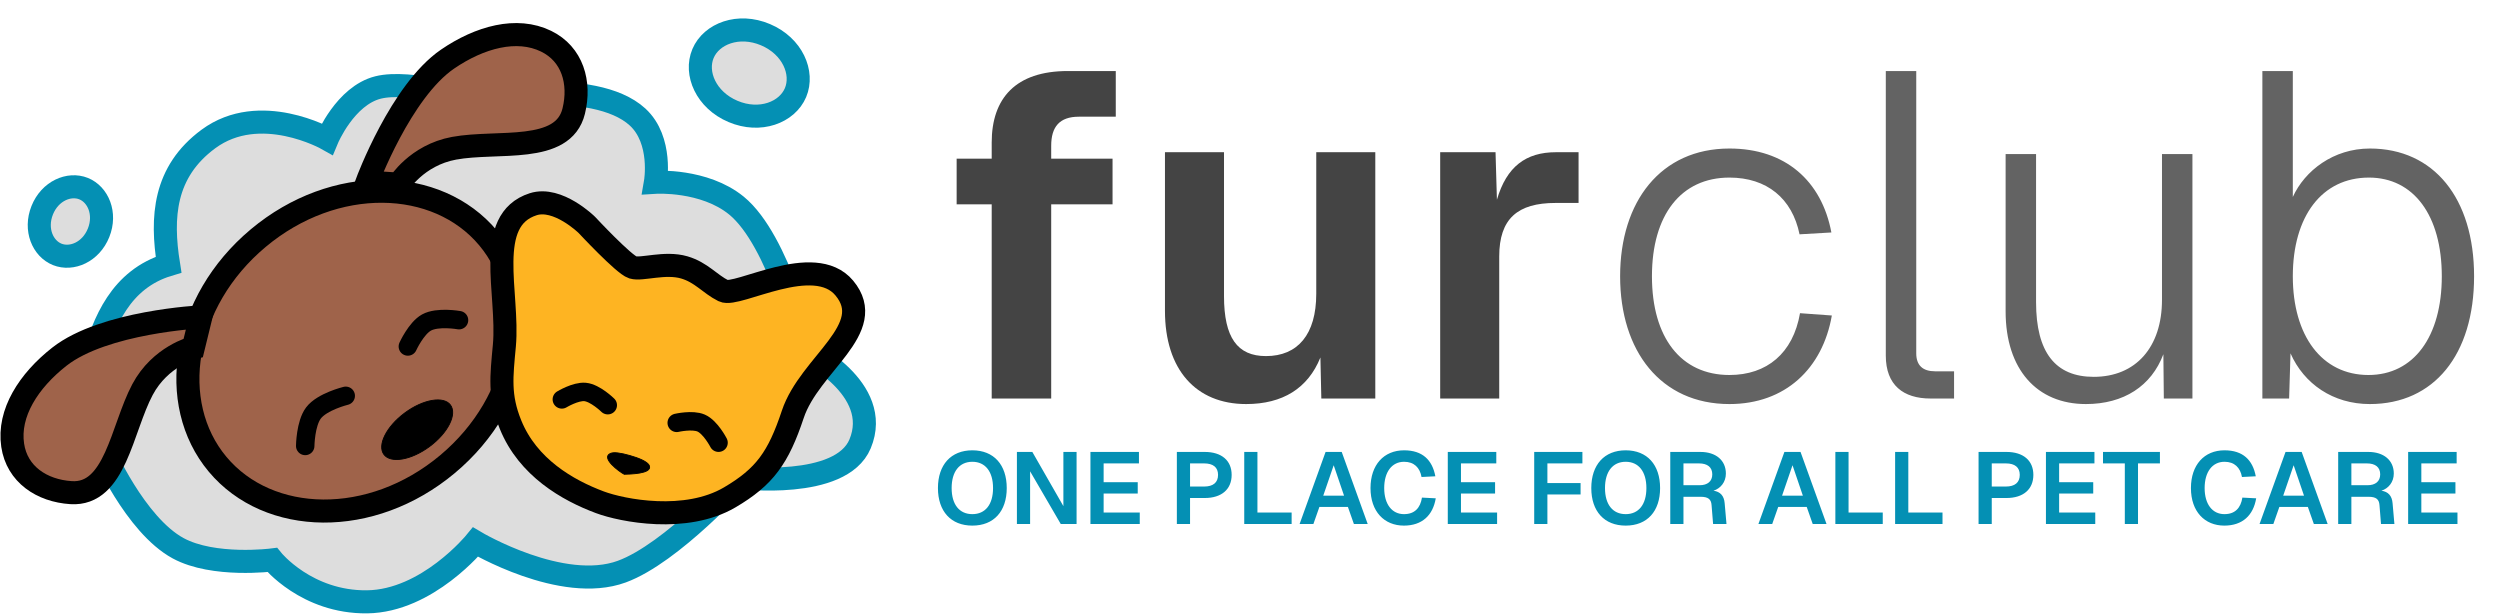
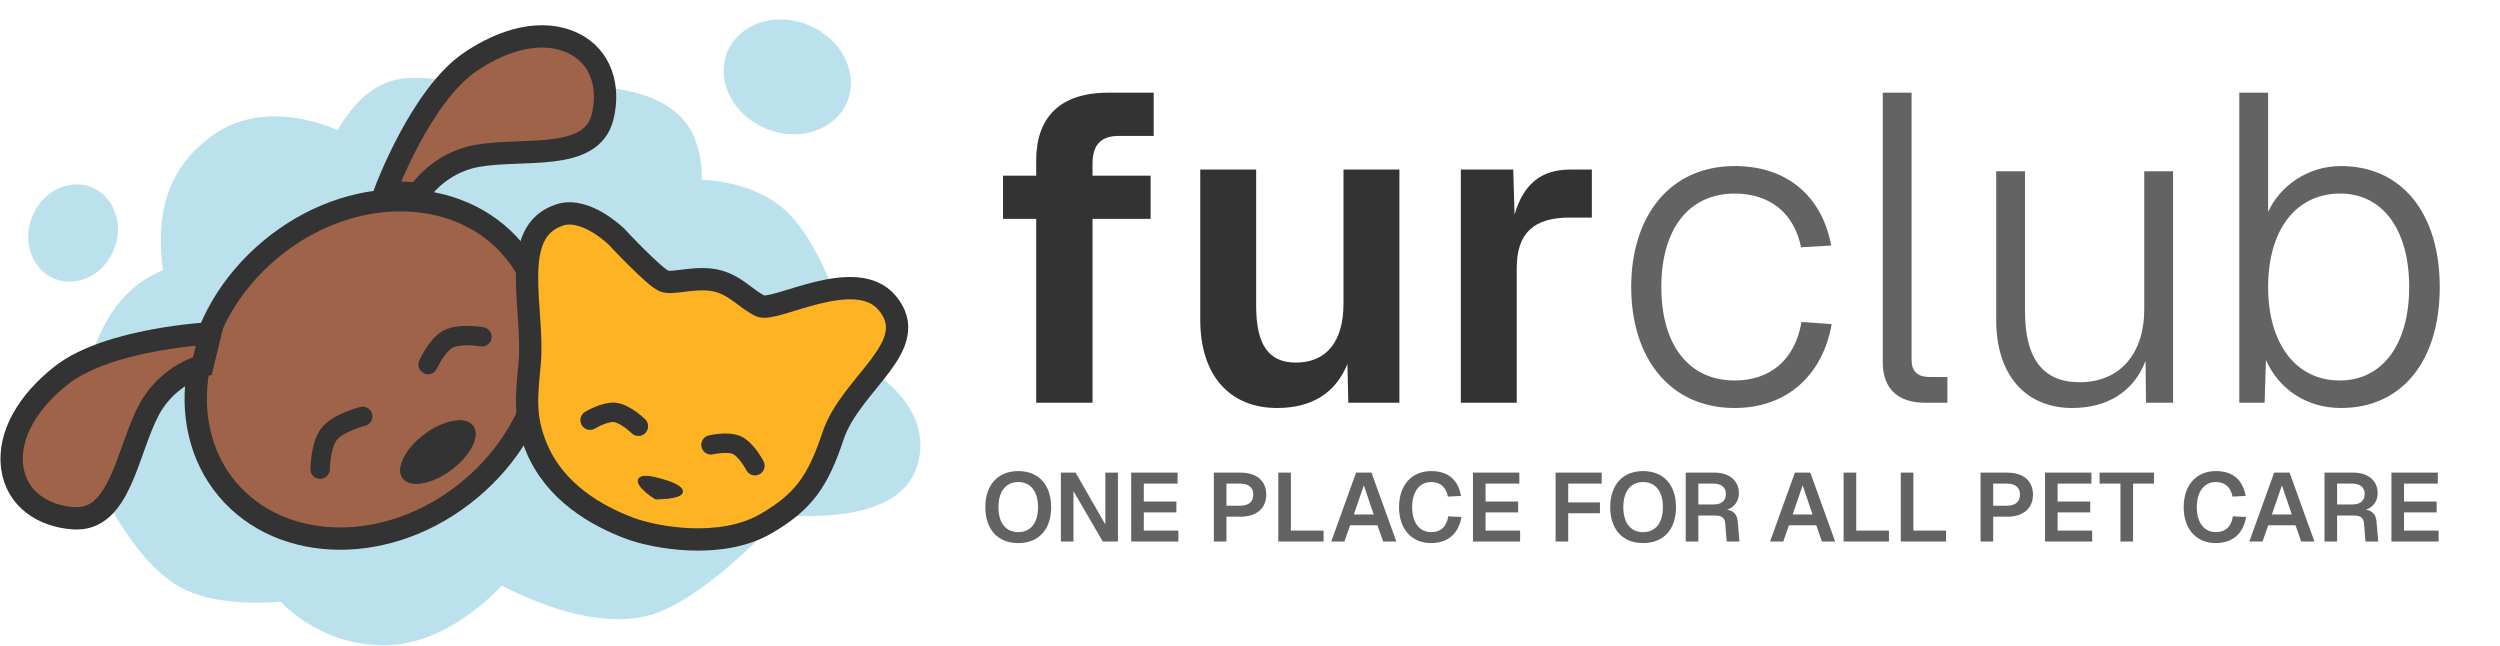
- <svg xmlns="http://www.w3.org/2000/svg" width="2710" height="665" viewBox="0 0 2710 665" fill="none">
-   <path d="M1075 154.5C1075 106.5 1101 77 1157.5 77H1209.5V126.5H1169.5C1148.5 126.5 1139.5 137.5 1139.5 158V172H1206V221.5H1139.5V432H1075V221.5H1037V172H1075V154.5ZM1350.82 438C1296.32 438 1262.82 400.5 1262.82 337V165H1326.82V321C1326.82 366 1341.32 386 1372.32 386C1406.82 386 1426.82 362.5 1426.82 318.5V165H1490.82V432H1432.32L1431.32 387.5C1417.82 421 1390.32 438 1350.82 438ZM1561.16 432V165H1621.16L1622.66 216.5C1633.16 180.5 1654.16 165 1686.66 165H1711.16V220H1686.16C1645.16 220 1625.16 237 1625.16 278V432H1561.16Z" fill="#444444" />
-   <path d="M1874.71 438C1800.21 438 1756.21 380.5 1756.21 299.5C1756.21 218.5 1800.21 161 1874.71 161C1935.21 161 1974.71 196 1985.21 252L1950.71 254C1942.71 215 1915.21 192.5 1874.71 192.5C1822.21 192.5 1790.71 233 1790.71 299.5C1790.71 366 1822.21 406.5 1874.71 406.5C1915.21 406.5 1943.71 383 1951.21 339.5L1985.71 342C1975.71 399.5 1935.21 438 1874.71 438ZM2092.71 432C2063.21 432 2044.21 417.5 2044.21 385.5V77H2077.21V383C2077.21 396 2084.21 402.5 2097.71 402.5H2118.21V432H2092.71ZM2261.09 438C2208.09 438 2174.09 400.5 2174.09 337.5V167H2207.09V327.5C2207.09 382 2228.09 408.5 2269.59 408.5C2315.09 408.5 2343.59 376.5 2343.59 325V167H2376.59V432H2345.59L2345.09 384C2332.09 418.5 2302.09 438 2261.09 438ZM2568.91 438C2528.91 438 2497.41 416 2482.91 383L2481.41 432H2452.41V77H2485.41V213.5C2498.41 185 2529.41 161 2568.91 161C2638.41 161 2681.91 215 2681.91 299.5C2681.91 384.5 2638.41 438 2568.91 438ZM2567.41 406.5C2616.41 406.5 2646.91 365 2646.91 299.5C2646.91 233.5 2616.41 192.5 2567.91 192.5C2516.91 192.5 2485.41 234.5 2485.41 299.5C2485.41 364 2516.91 406.5 2567.41 406.5Z" fill="#636363" />
-   <path d="M1054.02 569.76C1030.81 569.76 1016.73 554.25 1016.73 529.06C1016.73 503.87 1030.81 488.14 1054.02 488.14C1077.34 488.14 1091.31 503.87 1091.31 529.06C1091.31 554.25 1077.34 569.76 1054.02 569.76ZM1054.02 557.33C1068.1 557.33 1076.46 546.88 1076.46 529.06C1076.46 511.24 1068.1 500.57 1054.02 500.57C1039.94 500.57 1031.58 511.24 1031.58 529.06C1031.58 546.88 1039.94 557.33 1054.02 557.33ZM1102.33 568V489.9H1119.05L1152.71 548.64V489.9H1167.01V568H1149.85L1116.63 510.91V568H1102.33ZM1182.04 568V489.9H1234.62V502.33H1196.34V522.68H1233.3V535H1196.34V555.57H1235.5V568H1182.04ZM1275.71 568V489.9H1305.96C1324.22 489.9 1335.11 499.25 1335.11 514.76C1335.11 530.38 1324.22 539.84 1305.96 539.84H1290.01V568H1275.71ZM1305.3 527.41C1314.98 527.41 1320.37 523.12 1320.37 514.76C1320.37 506.62 1315.09 502.33 1305.3 502.33H1290.01V527.41H1305.3ZM1348.76 568V489.9H1363.06V555.57H1400.13V568H1348.76ZM1408.77 568L1436.93 489.9H1454.42L1482.58 568H1467.62L1461.13 549.52H1430.22L1423.73 568H1408.77ZM1434.4 537.31H1456.95L1445.73 504.31L1434.4 537.31ZM1521.82 569.76C1500.59 569.76 1485.63 554.58 1485.63 529.06C1485.63 503.98 1500.04 488.14 1522.04 488.14C1541.95 488.14 1552.62 498.59 1555.92 516.3L1540.96 517.07C1539.09 506.84 1532.82 500.57 1522.04 500.57C1508.73 500.57 1500.48 511.68 1500.48 529.06C1500.48 546.66 1508.95 557.33 1521.93 557.33C1533.48 557.33 1539.64 550.62 1541.4 539.4L1556.36 540.17C1553.28 558.54 1541.62 569.76 1521.82 569.76ZM1569.4 568V489.9H1621.98V502.33H1583.7V522.68H1620.66V535H1583.7V555.57H1622.86V568H1569.4ZM1663.08 568V489.9H1715.33V502.33H1677.38V523.67H1713.35V535.99H1677.38V568H1663.08ZM1762.25 569.76C1739.04 569.76 1724.96 554.25 1724.96 529.06C1724.96 503.87 1739.04 488.14 1762.25 488.14C1785.57 488.14 1799.54 503.87 1799.54 529.06C1799.54 554.25 1785.57 569.76 1762.25 569.76ZM1762.25 557.33C1776.33 557.33 1784.69 546.88 1784.69 529.06C1784.69 511.24 1776.33 500.57 1762.25 500.57C1748.17 500.57 1739.81 511.24 1739.81 529.06C1739.81 546.88 1748.17 557.33 1762.25 557.33ZM1810.57 568V489.9H1843.24C1860.07 489.9 1870.85 499.03 1870.85 513.33C1870.85 522.68 1865.02 529.5 1857.43 531.92C1864.8 533.02 1868.87 537.42 1869.53 545.45L1871.51 568H1856.99L1855.34 547.54C1854.9 541.27 1851.71 538.52 1843.57 538.52H1824.87V568H1810.57ZM1842.36 525.98C1850.94 525.98 1856.11 521.8 1856.11 514.21C1856.11 506.51 1850.94 502.33 1841.7 502.33H1824.87V525.98H1842.36ZM1906.13 568L1934.29 489.9H1951.78L1979.94 568H1964.98L1958.49 549.52H1927.58L1921.09 568H1906.13ZM1931.76 537.31H1954.31L1943.09 504.31L1931.76 537.31ZM1989.53 568V489.9H2003.83V555.57H2040.9V568H1989.53ZM2054.31 568V489.9H2068.61V555.57H2105.68V568H2054.31ZM2144.76 568V489.9H2175.01C2193.27 489.9 2204.16 499.25 2204.16 514.76C2204.16 530.38 2193.27 539.84 2175.01 539.84H2159.06V568H2144.76ZM2174.35 527.41C2184.03 527.41 2189.42 523.12 2189.42 514.76C2189.42 506.62 2184.14 502.33 2174.35 502.33H2159.06V527.41H2174.35ZM2217.8 568V489.9H2270.38V502.33H2232.1V522.68H2269.06V535H2232.1V555.57H2271.26V568H2217.8ZM2303.3 568V502.33H2279.65V489.9H2341.36V502.33H2317.6V568H2303.3ZM2411.16 569.76C2389.93 569.76 2374.97 554.58 2374.97 529.06C2374.97 503.98 2389.38 488.14 2411.38 488.14C2431.29 488.14 2441.96 498.59 2445.26 516.3L2430.3 517.07C2428.43 506.84 2422.16 500.57 2411.38 500.57C2398.07 500.57 2389.82 511.68 2389.82 529.06C2389.82 546.66 2398.29 557.33 2411.27 557.33C2422.82 557.33 2428.98 550.62 2430.74 539.4L2445.7 540.17C2442.62 558.54 2430.96 569.76 2411.16 569.76ZM2449.36 568L2477.52 489.9H2495.01L2523.17 568H2508.21L2501.72 549.52H2470.81L2464.32 568H2449.36ZM2474.99 537.31H2497.54L2486.32 504.31L2474.99 537.31ZM2534.59 568V489.9H2567.26C2584.09 489.9 2594.87 499.03 2594.87 513.33C2594.87 522.68 2589.04 529.5 2581.45 531.92C2588.82 533.02 2592.89 537.42 2593.55 545.45L2595.53 568H2581.01L2579.36 547.54C2578.92 541.27 2575.73 538.52 2567.59 538.52H2548.89V568H2534.59ZM2566.38 525.98C2574.96 525.98 2580.13 521.8 2580.13 514.21C2580.13 506.51 2574.96 502.33 2565.72 502.33H2548.89V525.98H2566.38ZM2610.43 568V489.9H2663.01V502.33H2624.73V522.68H2661.69V535H2624.73V555.57H2663.89V568H2610.43Z" fill="#0490B4" />
-   <path d="M225.899 150.67C177.513 186.401 174.536 235.531 182.724 286.893C130.617 302.525 112.358 349.401 100.841 390.363C92.653 434.282 111.263 487.878 111.263 487.878C111.263 487.878 146.413 568.993 193.146 594.326C231.534 615.135 295.127 606.98 295.127 606.98C295.127 606.98 332.346 653.132 397.852 652.388C463.359 651.644 515.466 587.626 515.466 587.626C515.466 587.626 609.277 643.377 674.021 619.635C728.531 599.646 802.055 517.654 802.055 517.654C802.055 517.654 911.467 531.106 932.323 481.179C957.51 420.883 872.772 379.942 872.772 379.942C872.772 379.942 844.496 260.59 798.333 222.876C763.294 194.249 710.495 197.567 710.495 197.567C710.495 197.567 718.443 151.932 691.141 126.85C643.617 83.189 515.466 107.495 515.466 107.495C515.466 107.495 444.256 86.137 409.763 94.841C374.176 103.821 354.678 150.67 354.678 150.67C354.678 150.67 281.728 109.442 225.899 150.67Z" fill="#DDDDDD" stroke="#0490B4" stroke-width="25" />
-   <path d="M106.864 252.351C98.464 273.317 77.697 282.03 62.036 275.755C46.375 269.481 37.37 248.839 45.77 227.874C54.169 206.908 74.936 198.195 90.597 204.47C106.258 210.744 115.264 231.386 106.864 252.351Z" fill="#DDDDDD" stroke="#0490B4" stroke-width="25" />
-   <path d="M829.822 37.611C859.174 50.041 871.404 79.008 862.334 100.427C853.264 121.846 823.951 133.221 794.598 120.791C765.245 108.361 753.015 79.394 762.086 57.975C771.156 36.556 800.469 25.182 829.822 37.611Z" fill="#DDDDDD" stroke="#0490B4" stroke-width="25" />
-   <path d="M279.992 258.058C362.541 189.025 473.726 191.755 529.137 258.015C584.549 324.275 567.564 434.189 485.016 503.222C402.467 572.255 291.282 569.525 235.871 503.265C180.459 437.005 197.444 327.091 279.992 258.058Z" fill="#9F634A" stroke="black" stroke-width="25" />
-   <path d="M209.521 376.962L217.71 343.465C217.71 343.465 112.751 348.676 64.366 386.639C31.125 412.721 8.537 447.679 13.747 482.665C18.436 514.144 45.261 531.968 77.02 534.028C125.145 537.15 131.832 464.97 154.437 422.37C173.791 385.895 209.521 376.962 209.521 376.962Z" fill="#9F634A" stroke="black" stroke-width="25" />
-   <path d="M432.28 199.609L397.871 197.349C397.871 197.349 434.392 98.811 485.145 64.076C520.013 40.213 560.145 29.179 591.947 44.666C620.56 58.6 629.496 89.543 621.913 120.453C610.423 167.29 539.571 151.969 492.147 160.722C451.541 168.216 432.28 199.609 432.28 199.609Z" fill="#9F634A" stroke="black" stroke-width="25" />
-   <path d="M330.856 483.411C330.856 483.411 331.117 459.155 339.789 447.68C349.12 435.334 374.775 429.07 374.775 429.07" stroke="black" stroke-width="20" stroke-linecap="round" />
-   <path d="M442.112 375.579C442.112 375.579 451.079 355.869 462.302 349.631C474.376 342.919 497.583 347.065 497.583 347.065" stroke="black" stroke-width="20" stroke-linecap="round" />
-   <path d="M488.279 439.045C491.909 443.933 491.366 451.363 487.287 459.56C483.222 467.728 475.707 476.513 465.689 483.951C455.671 491.389 445.089 496.043 436.093 497.571C427.067 499.105 419.798 497.476 416.168 492.588C412.539 487.699 413.082 480.27 417.161 472.073C421.226 463.904 428.741 455.12 438.759 447.682C448.776 440.244 459.359 435.59 468.355 434.061C477.381 432.528 484.65 434.157 488.279 439.045Z" fill="black" stroke="black" />
-   <path d="M741.759 289.867C720.84 283.722 695.607 292.845 685.93 289.867C676.253 286.89 636.056 243.715 636.056 243.715C636.056 243.715 604.614 212.839 577.993 221.383C523.981 238.719 551.94 318.154 546.729 374.728C543.653 408.119 540.808 429.265 553.428 460.332C572.274 506.723 615.213 531.37 650.199 544.448C674.764 553.631 743.459 567.046 790.888 539.238C829.007 516.888 843.74 496.063 859.372 449.167C877.638 394.369 952.197 356.558 915.201 312.199C882.423 272.897 799.077 322.62 784.189 315.177C769.301 307.733 760.27 295.306 741.759 289.867Z" fill="#FEB422" stroke="black" stroke-width="25" stroke-linecap="round" />
-   <path d="M676.67 514.103C671.358 511.31 650.875 496.311 661.727 491.521C665.394 489.902 672.839 490.994 682.662 493.784C691.68 496.345 702.165 500.278 703.909 504.958C707.197 513.779 681.878 513.921 676.67 514.103Z" fill="black" stroke="black" stroke-linecap="round" />
-   <path d="M609.029 432.949C609.029 432.949 623.94 423.936 634.226 424.892C645.294 425.922 658.821 439.22 658.821 439.22" stroke="black" stroke-width="20" stroke-linecap="round" />
-   <path d="M733.563 458.369C733.563 458.369 750.544 454.466 760.017 458.59C770.209 463.026 778.902 479.885 778.902 479.885" stroke="black" stroke-width="20" stroke-linecap="round" />
+ <svg xmlns="http://www.w3.org/2000/svg" width="2576" height="665" viewBox="0 0 2576 665" fill="none">
+   <path d="M1067.7 165.25C1067.7 122.05 1091.1 95.5 1141.95 95.5H1188.75V140.05H1152.75C1133.85 140.05 1125.75 149.95 1125.75 168.4V181H1185.6V225.55H1125.75V415H1067.7V225.55H1033.5V181H1067.7V165.25ZM1315.94 420.4C1266.89 420.4 1236.74 386.65 1236.74 329.5V174.7H1294.34V315.1C1294.34 355.6 1307.39 373.6 1335.29 373.6C1366.34 373.6 1384.34 352.45 1384.34 312.85V174.7H1441.94V415H1389.29L1388.39 374.95C1376.24 405.1 1351.49 420.4 1315.94 420.4ZM1505.24 415V174.7H1559.24L1560.59 221.05C1570.04 188.65 1588.94 174.7 1618.19 174.7H1640.24V224.2H1617.74C1580.84 224.2 1562.84 239.5 1562.84 276.4V415H1505.24Z" fill="#333333" />
+   <path d="M1787.44 420.4C1720.39 420.4 1680.79 368.65 1680.79 295.75C1680.79 222.85 1720.39 171.1 1787.44 171.1C1841.89 171.1 1877.44 202.6 1886.89 253L1855.84 254.8C1848.64 219.7 1823.89 199.45 1787.44 199.45C1740.19 199.45 1711.84 235.9 1711.84 295.75C1711.84 355.6 1740.19 392.05 1787.44 392.05C1823.89 392.05 1849.54 370.9 1856.29 331.75L1887.34 334C1878.34 385.75 1841.89 420.4 1787.44 420.4ZM1983.64 415C1957.09 415 1939.99 401.95 1939.99 373.15V95.5H1969.69V370.9C1969.69 382.6 1975.99 388.45 1988.14 388.45H2006.59V415H1983.64ZM2135.18 420.4C2087.48 420.4 2056.88 386.65 2056.88 329.95V176.5H2086.58V320.95C2086.58 370 2105.48 393.85 2142.83 393.85C2183.78 393.85 2209.43 365.05 2209.43 318.7V176.5H2239.13V415H2211.23L2210.78 371.8C2199.08 402.85 2172.08 420.4 2135.18 420.4ZM2412.22 420.4C2376.22 420.4 2347.87 400.6 2334.82 370.9L2333.47 415H2307.37V95.5H2337.07V218.35C2348.77 192.7 2376.67 171.1 2412.22 171.1C2474.77 171.1 2513.92 219.7 2513.92 295.75C2513.92 372.25 2474.77 420.4 2412.22 420.4ZM2410.87 392.05C2454.97 392.05 2482.42 354.7 2482.42 295.75C2482.42 236.35 2454.97 199.45 2411.32 199.45C2365.42 199.45 2337.07 237.25 2337.07 295.75C2337.07 353.8 2365.42 392.05 2410.87 392.05Z" fill="#636363" />
+   <path d="M1049.2 559.6C1028.1 559.6 1015.3 545.5 1015.3 522.6C1015.3 499.7 1028.1 485.4 1049.2 485.4C1070.4 485.4 1083.1 499.7 1083.1 522.6C1083.1 545.5 1070.4 559.6 1049.2 559.6ZM1049.2 548.3C1062 548.3 1069.6 538.8 1069.6 522.6C1069.6 506.4 1062 496.7 1049.2 496.7C1036.4 496.7 1028.8 506.4 1028.8 522.6C1028.8 538.8 1036.4 548.3 1049.2 548.3ZM1093.12 558V487H1108.32L1138.92 540.4V487H1151.92V558H1136.32L1106.12 506.1V558H1093.12ZM1165.58 558V487H1213.38V498.3H1178.58V516.8H1212.18V528H1178.58V546.7H1214.18V558H1165.58ZM1250.74 558V487H1278.24C1294.84 487 1304.74 495.5 1304.74 509.6C1304.74 523.8 1294.84 532.4 1278.24 532.4H1263.74V558H1250.74ZM1277.64 521.1C1286.44 521.1 1291.34 517.2 1291.34 509.6C1291.34 502.2 1286.54 498.3 1277.64 498.3H1263.74V521.1H1277.64ZM1317.14 558V487H1330.14V546.7H1363.84V558H1317.14ZM1371.7 558L1397.3 487H1413.2L1438.8 558H1425.2L1419.3 541.2H1391.2L1385.3 558H1371.7ZM1395 530.1H1415.5L1405.3 500.1L1395 530.1ZM1474.47 559.6C1455.17 559.6 1441.57 545.8 1441.57 522.6C1441.57 499.8 1454.67 485.4 1474.67 485.4C1492.77 485.4 1502.47 494.9 1505.47 511L1491.87 511.7C1490.17 502.4 1484.47 496.7 1474.67 496.7C1462.57 496.7 1455.07 506.8 1455.07 522.6C1455.07 538.6 1462.77 548.3 1474.57 548.3C1485.07 548.3 1490.67 542.2 1492.27 532L1505.87 532.7C1503.07 549.4 1492.47 559.6 1474.47 559.6ZM1517.73 558V487H1565.53V498.3H1530.73V516.8H1564.33V528H1530.73V546.7H1566.33V558H1517.73ZM1602.89 558V487H1650.39V498.3H1615.89V517.7H1648.59V528.9H1615.89V558H1602.89ZM1693.05 559.6C1671.95 559.6 1659.15 545.5 1659.15 522.6C1659.15 499.7 1671.95 485.4 1693.05 485.4C1714.25 485.4 1726.95 499.7 1726.95 522.6C1726.95 545.5 1714.25 559.6 1693.05 559.6ZM1693.05 548.3C1705.85 548.3 1713.45 538.8 1713.45 522.6C1713.45 506.4 1705.85 496.7 1693.05 496.7C1680.25 496.7 1672.65 506.4 1672.65 522.6C1672.65 538.8 1680.25 548.3 1693.05 548.3ZM1736.97 558V487H1766.67C1781.97 487 1791.77 495.3 1791.77 508.3C1791.77 516.8 1786.47 523 1779.57 525.2C1786.27 526.2 1789.97 530.2 1790.57 537.5L1792.37 558H1779.17L1777.67 539.4C1777.27 533.7 1774.37 531.2 1766.97 531.2H1749.97V558H1736.97ZM1765.87 519.8C1773.67 519.8 1778.37 516 1778.37 509.1C1778.37 502.1 1773.67 498.3 1765.27 498.3H1749.97V519.8H1765.87ZM1823.85 558L1849.45 487H1865.35L1890.95 558H1877.35L1871.45 541.2H1843.35L1837.45 558H1823.85ZM1847.15 530.1H1867.65L1857.45 500.1L1847.15 530.1ZM1899.66 558V487H1912.66V546.7H1946.36V558H1899.66ZM1958.55 558V487H1971.55V546.7H2005.25V558H1958.55ZM2040.78 558V487H2068.28C2084.88 487 2094.78 495.5 2094.78 509.6C2094.78 523.8 2084.88 532.4 2068.28 532.4H2053.78V558H2040.78ZM2067.68 521.1C2076.48 521.1 2081.38 517.2 2081.38 509.6C2081.38 502.2 2076.58 498.3 2067.68 498.3H2053.78V521.1H2067.68ZM2107.18 558V487H2154.98V498.3H2120.18V516.8H2153.78V528H2120.18V546.7H2155.78V558H2107.18ZM2184.91 558V498.3H2163.41V487H2219.51V498.3H2197.91V558H2184.91ZM2282.97 559.6C2263.67 559.6 2250.07 545.8 2250.07 522.6C2250.07 499.8 2263.17 485.4 2283.17 485.4C2301.27 485.4 2310.97 494.9 2313.97 511L2300.37 511.7C2298.67 502.4 2292.97 496.7 2283.17 496.7C2271.07 496.7 2263.57 506.8 2263.57 522.6C2263.57 538.6 2271.27 548.3 2283.07 548.3C2293.57 548.3 2299.17 542.2 2300.77 532L2314.37 532.7C2311.57 549.4 2300.97 559.6 2282.97 559.6ZM2317.69 558L2343.29 487H2359.19L2384.79 558H2371.19L2365.29 541.2H2337.19L2331.29 558H2317.69ZM2340.99 530.1H2361.49L2351.29 500.1L2340.99 530.1ZM2395.17 558V487H2424.87C2440.17 487 2449.97 495.3 2449.97 508.3C2449.97 516.8 2444.67 523 2437.77 525.2C2444.47 526.2 2448.17 530.2 2448.77 537.5L2450.57 558H2437.37L2435.87 539.4C2435.47 533.7 2432.57 531.2 2425.17 531.2H2408.17V558H2395.17ZM2424.07 519.8C2431.87 519.8 2436.57 516 2436.57 509.1C2436.57 502.1 2431.87 498.3 2423.47 498.3H2408.17V519.8H2424.07ZM2464.12 558V487H2511.92V498.3H2477.12V516.8H2510.72V528H2477.12V546.7H2512.72V558H2464.12Z" fill="#636363" />
+   <path d="M224.899 150.669C176.513 186.4 173.536 235.53 181.724 286.892C129.617 302.524 111.358 349.4 99.841 390.362C91.653 434.281 110.263 487.877 110.263 487.877C110.263 487.877 145.413 568.992 192.146 594.325C230.534 615.134 294.127 606.979 294.127 606.979C294.127 606.979 331.346 653.131 396.852 652.387C462.359 651.643 514.466 587.625 514.466 587.625C514.466 587.625 608.277 643.376 673.021 619.634C727.531 599.645 801.055 517.653 801.055 517.653C801.055 517.653 910.467 531.105 931.323 481.178C956.51 420.882 871.772 379.941 871.772 379.941C871.772 379.941 843.496 260.589 797.333 222.875C762.294 194.248 709.495 197.566 709.495 197.566C709.495 197.566 717.443 151.931 690.141 126.849C642.617 83.188 514.466 107.495 514.466 107.495C514.466 107.495 443.256 86.136 408.763 94.84C373.176 103.82 353.678 150.669 353.678 150.669C353.678 150.669 280.728 109.441 224.899 150.669Z" fill="#BBE2EC" stroke="#BBE2EC" stroke-width="25" />
+   <path d="M105.864 252.351C97.464 273.317 76.697 282.03 61.036 275.755C45.375 269.481 36.37 248.839 44.77 227.874C53.169 206.908 73.936 198.195 89.597 204.47C105.258 210.744 114.264 231.386 105.864 252.351Z" fill="#BBE2EC" stroke="#BBE2EC" stroke-width="25" />
+   <path d="M828.823 37.611C858.175 50.04 870.405 79.007 861.335 100.426C852.265 121.845 822.952 133.22 793.599 120.79C764.246 108.36 752.016 79.393 761.086 57.974C770.157 36.555 799.47 25.181 828.823 37.611Z" fill="#BBE2EC" stroke="#BBE2EC" stroke-width="25" />
+   <path d="M278.351 257.291C361.198 188.008 473.042 190.574 528.905 257.373C584.767 324.172 567.504 434.707 484.657 503.989C401.81 573.272 289.966 570.706 234.104 503.907C178.242 437.108 195.504 326.573 278.351 257.291Z" fill="#9F634A" stroke="#333333" stroke-width="23" />
+   <path d="M208.521 376.964L216.71 343.467C216.71 343.467 111.751 348.678 63.366 386.641C30.125 412.723 7.537 447.681 12.747 482.667C17.436 514.146 44.261 531.97 76.02 534.03C124.145 537.151 130.832 464.972 153.437 422.372C172.791 385.897 208.521 376.964 208.521 376.964Z" fill="#9F634A" stroke="#333333" stroke-width="23" />
+   <path d="M431.279 199.61L396.87 197.349C396.87 197.349 433.391 98.812 484.144 64.077C519.012 40.214 559.144 29.18 590.946 44.667C619.559 58.601 628.495 89.544 620.912 120.454C609.422 167.291 538.57 151.97 491.146 160.723C450.54 168.217 431.279 199.61 431.279 199.61Z" fill="#9F634A" stroke="#333333" stroke-width="23" />
+   <path d="M329.857 483.412C329.857 483.412 330.118 459.156 338.79 447.681C348.121 435.335 373.776 429.071 373.776 429.071" stroke="#333333" stroke-width="20" stroke-linecap="round" />
+   <path d="M441.113 375.58C441.113 375.58 450.08 355.87 461.302 349.632C473.377 342.92 496.584 347.066 496.584 347.066" stroke="#333333" stroke-width="20" stroke-linecap="round" />
+   <path d="M487.279 439.046C490.909 443.934 490.366 451.364 486.287 459.561C482.222 467.729 474.707 476.514 464.689 483.952C454.671 491.39 444.089 496.044 435.093 497.572C426.067 499.106 418.798 497.477 415.168 492.589C411.539 487.7 412.082 480.271 416.161 472.074C420.226 463.905 427.741 455.121 437.759 447.683C447.776 440.245 458.359 435.591 467.355 434.062C476.381 432.529 483.65 434.158 487.279 439.046Z" fill="#333333" stroke="#333333" />
+   <path d="M740.759 289.868C719.84 283.723 694.607 292.846 684.93 289.868C675.253 286.891 635.056 243.716 635.056 243.716C635.056 243.716 603.614 212.84 576.993 221.384C522.981 238.72 550.94 318.155 545.729 374.729C542.653 408.12 539.808 429.266 552.428 460.333C571.274 506.724 614.213 531.371 649.199 544.449C673.764 553.632 742.459 567.047 789.888 539.239C828.007 516.889 842.74 496.064 858.372 449.168C876.638 394.37 951.197 356.559 914.201 312.2C881.423 272.898 798.077 322.621 783.189 315.178C768.301 307.734 759.27 295.307 740.759 289.868Z" fill="#FEB422" stroke="#333333" stroke-width="23" stroke-linecap="round" />
+   <path d="M675.669 514.104C670.357 511.311 649.874 496.312 660.726 491.522C664.393 489.903 671.838 490.995 681.661 493.785C690.679 496.346 701.164 500.279 702.908 504.959C706.196 513.78 680.877 513.922 675.669 514.104Z" fill="#333333" stroke="#333333" stroke-linecap="round" />
+   <path d="M608.029 432.95C608.029 432.95 622.94 423.937 633.226 424.893C644.294 425.923 657.821 439.221 657.821 439.221" stroke="#333333" stroke-width="20" stroke-linecap="round" />
+   <path d="M732.563 458.371C732.563 458.371 749.543 454.468 759.016 458.592C769.208 463.028 777.901 479.887 777.901 479.887" stroke="#333333" stroke-width="20" stroke-linecap="round" />
</svg>
